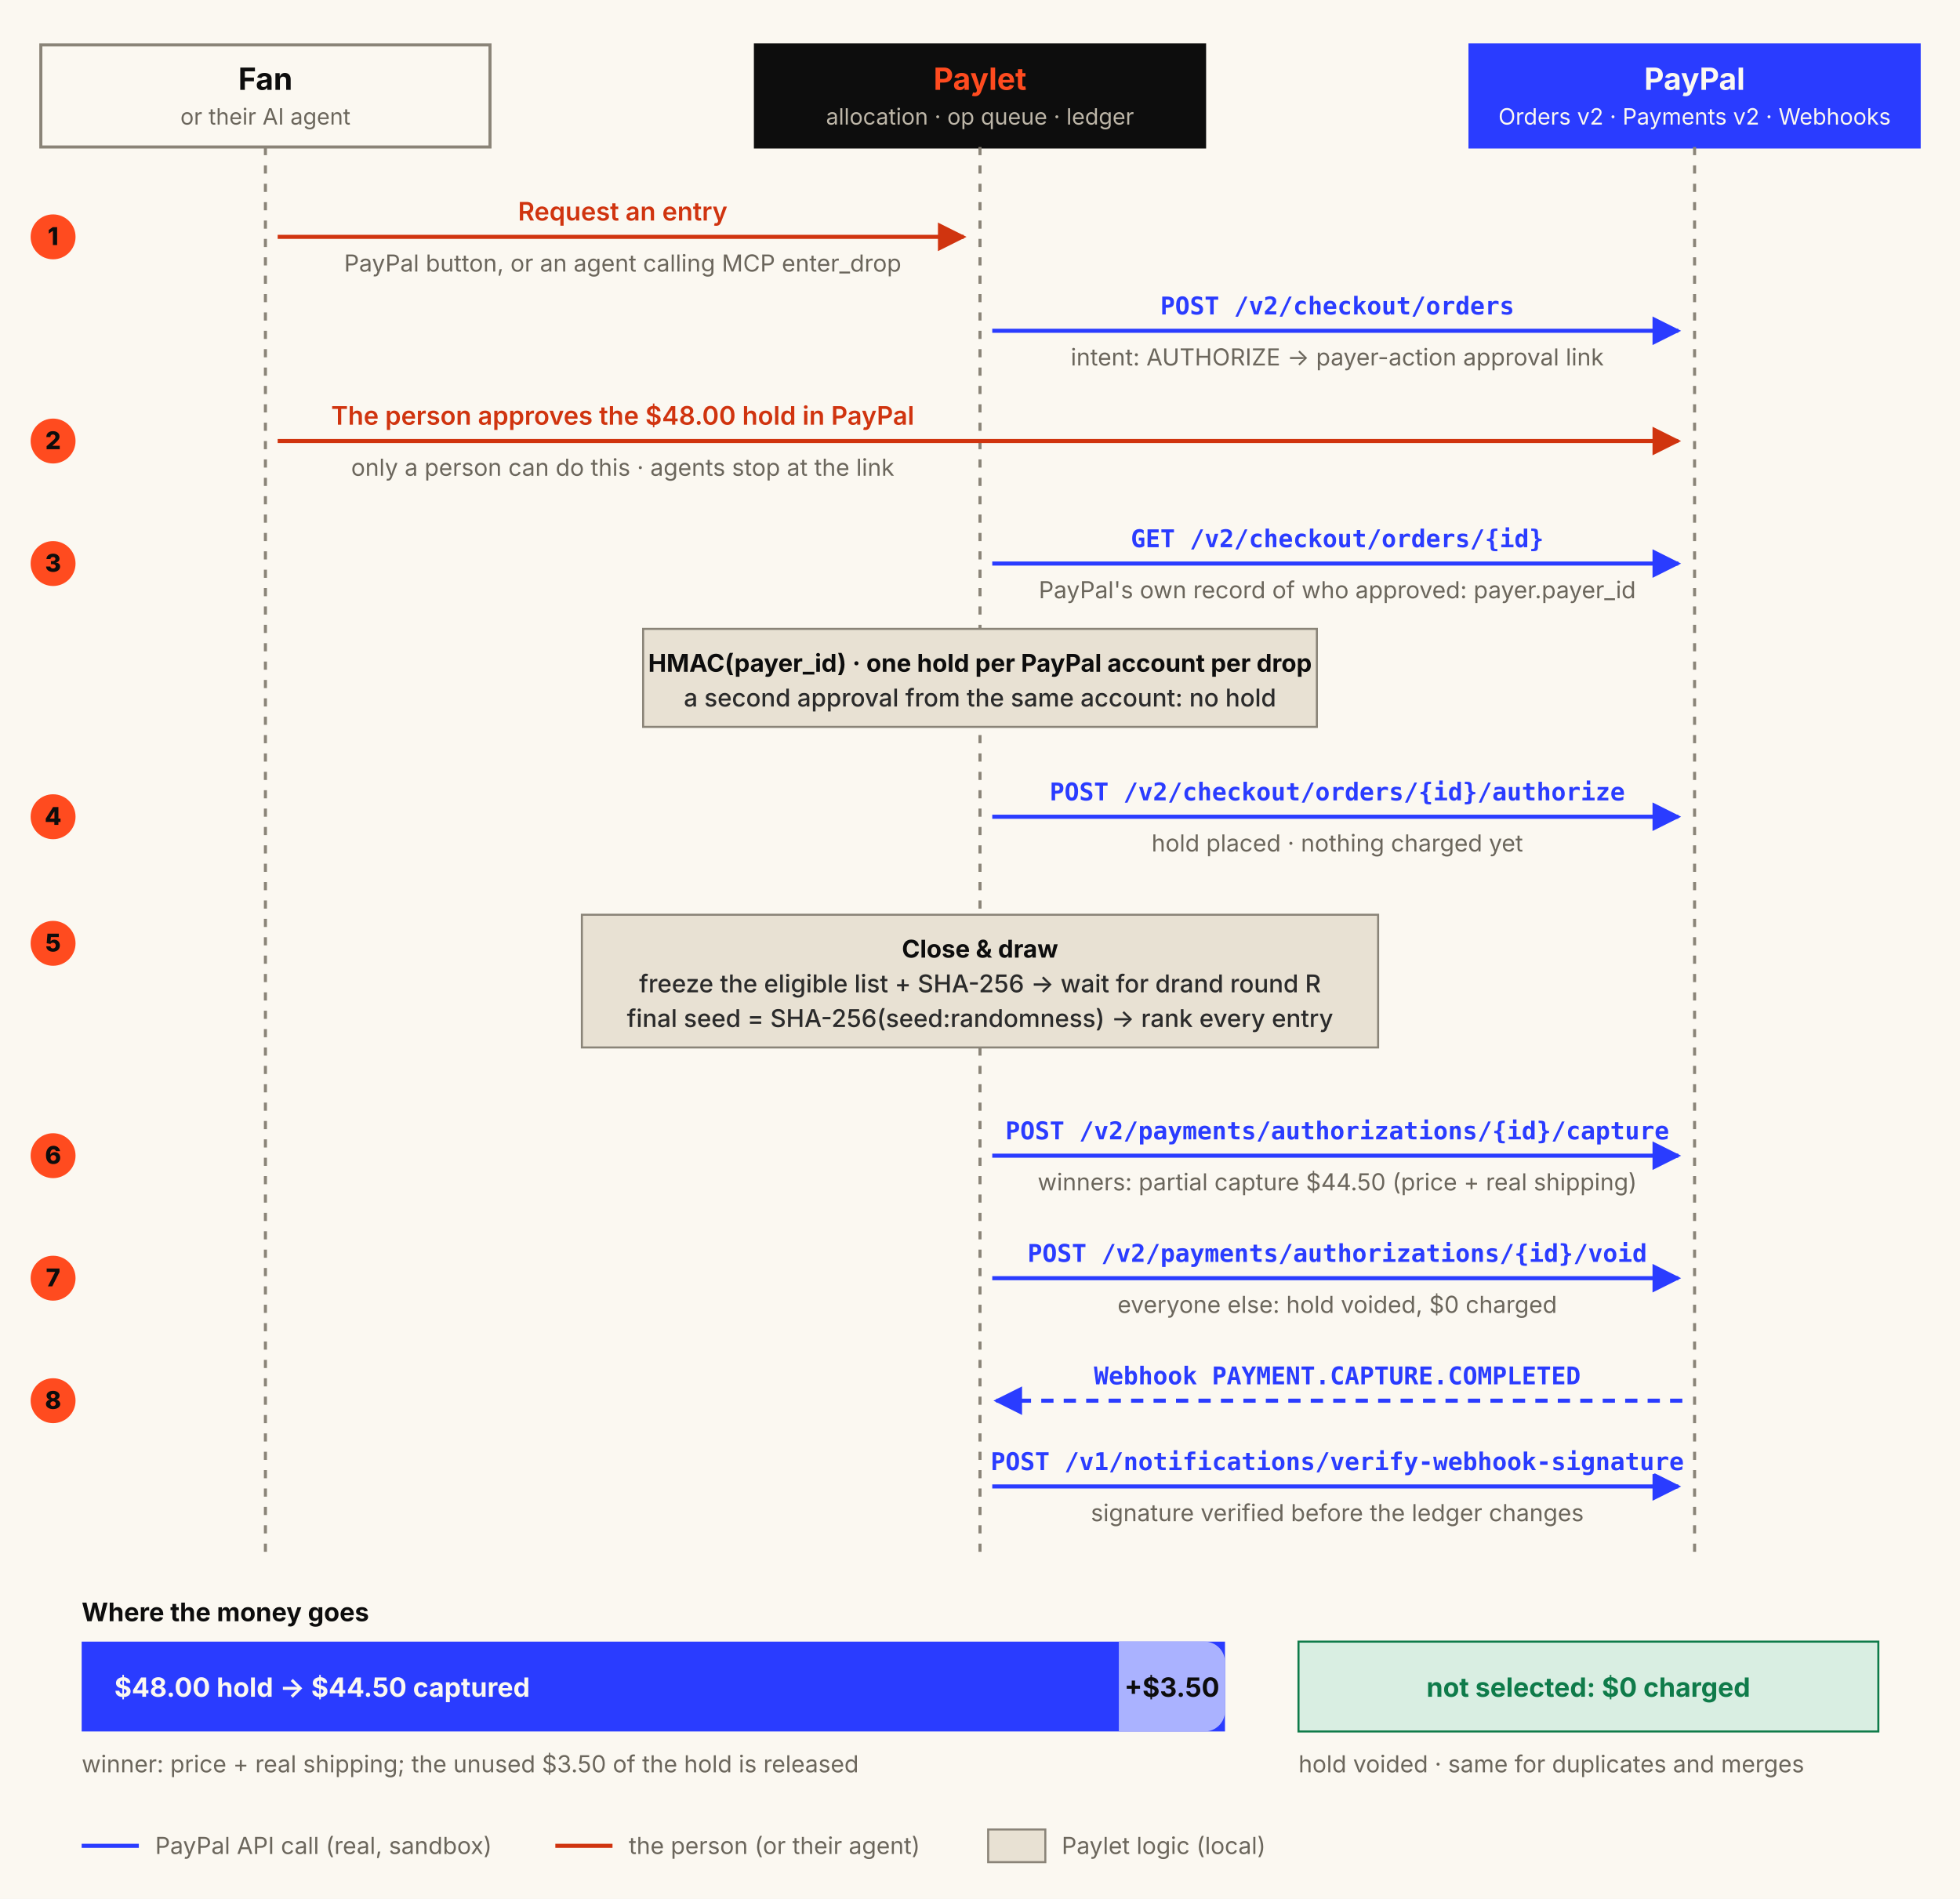
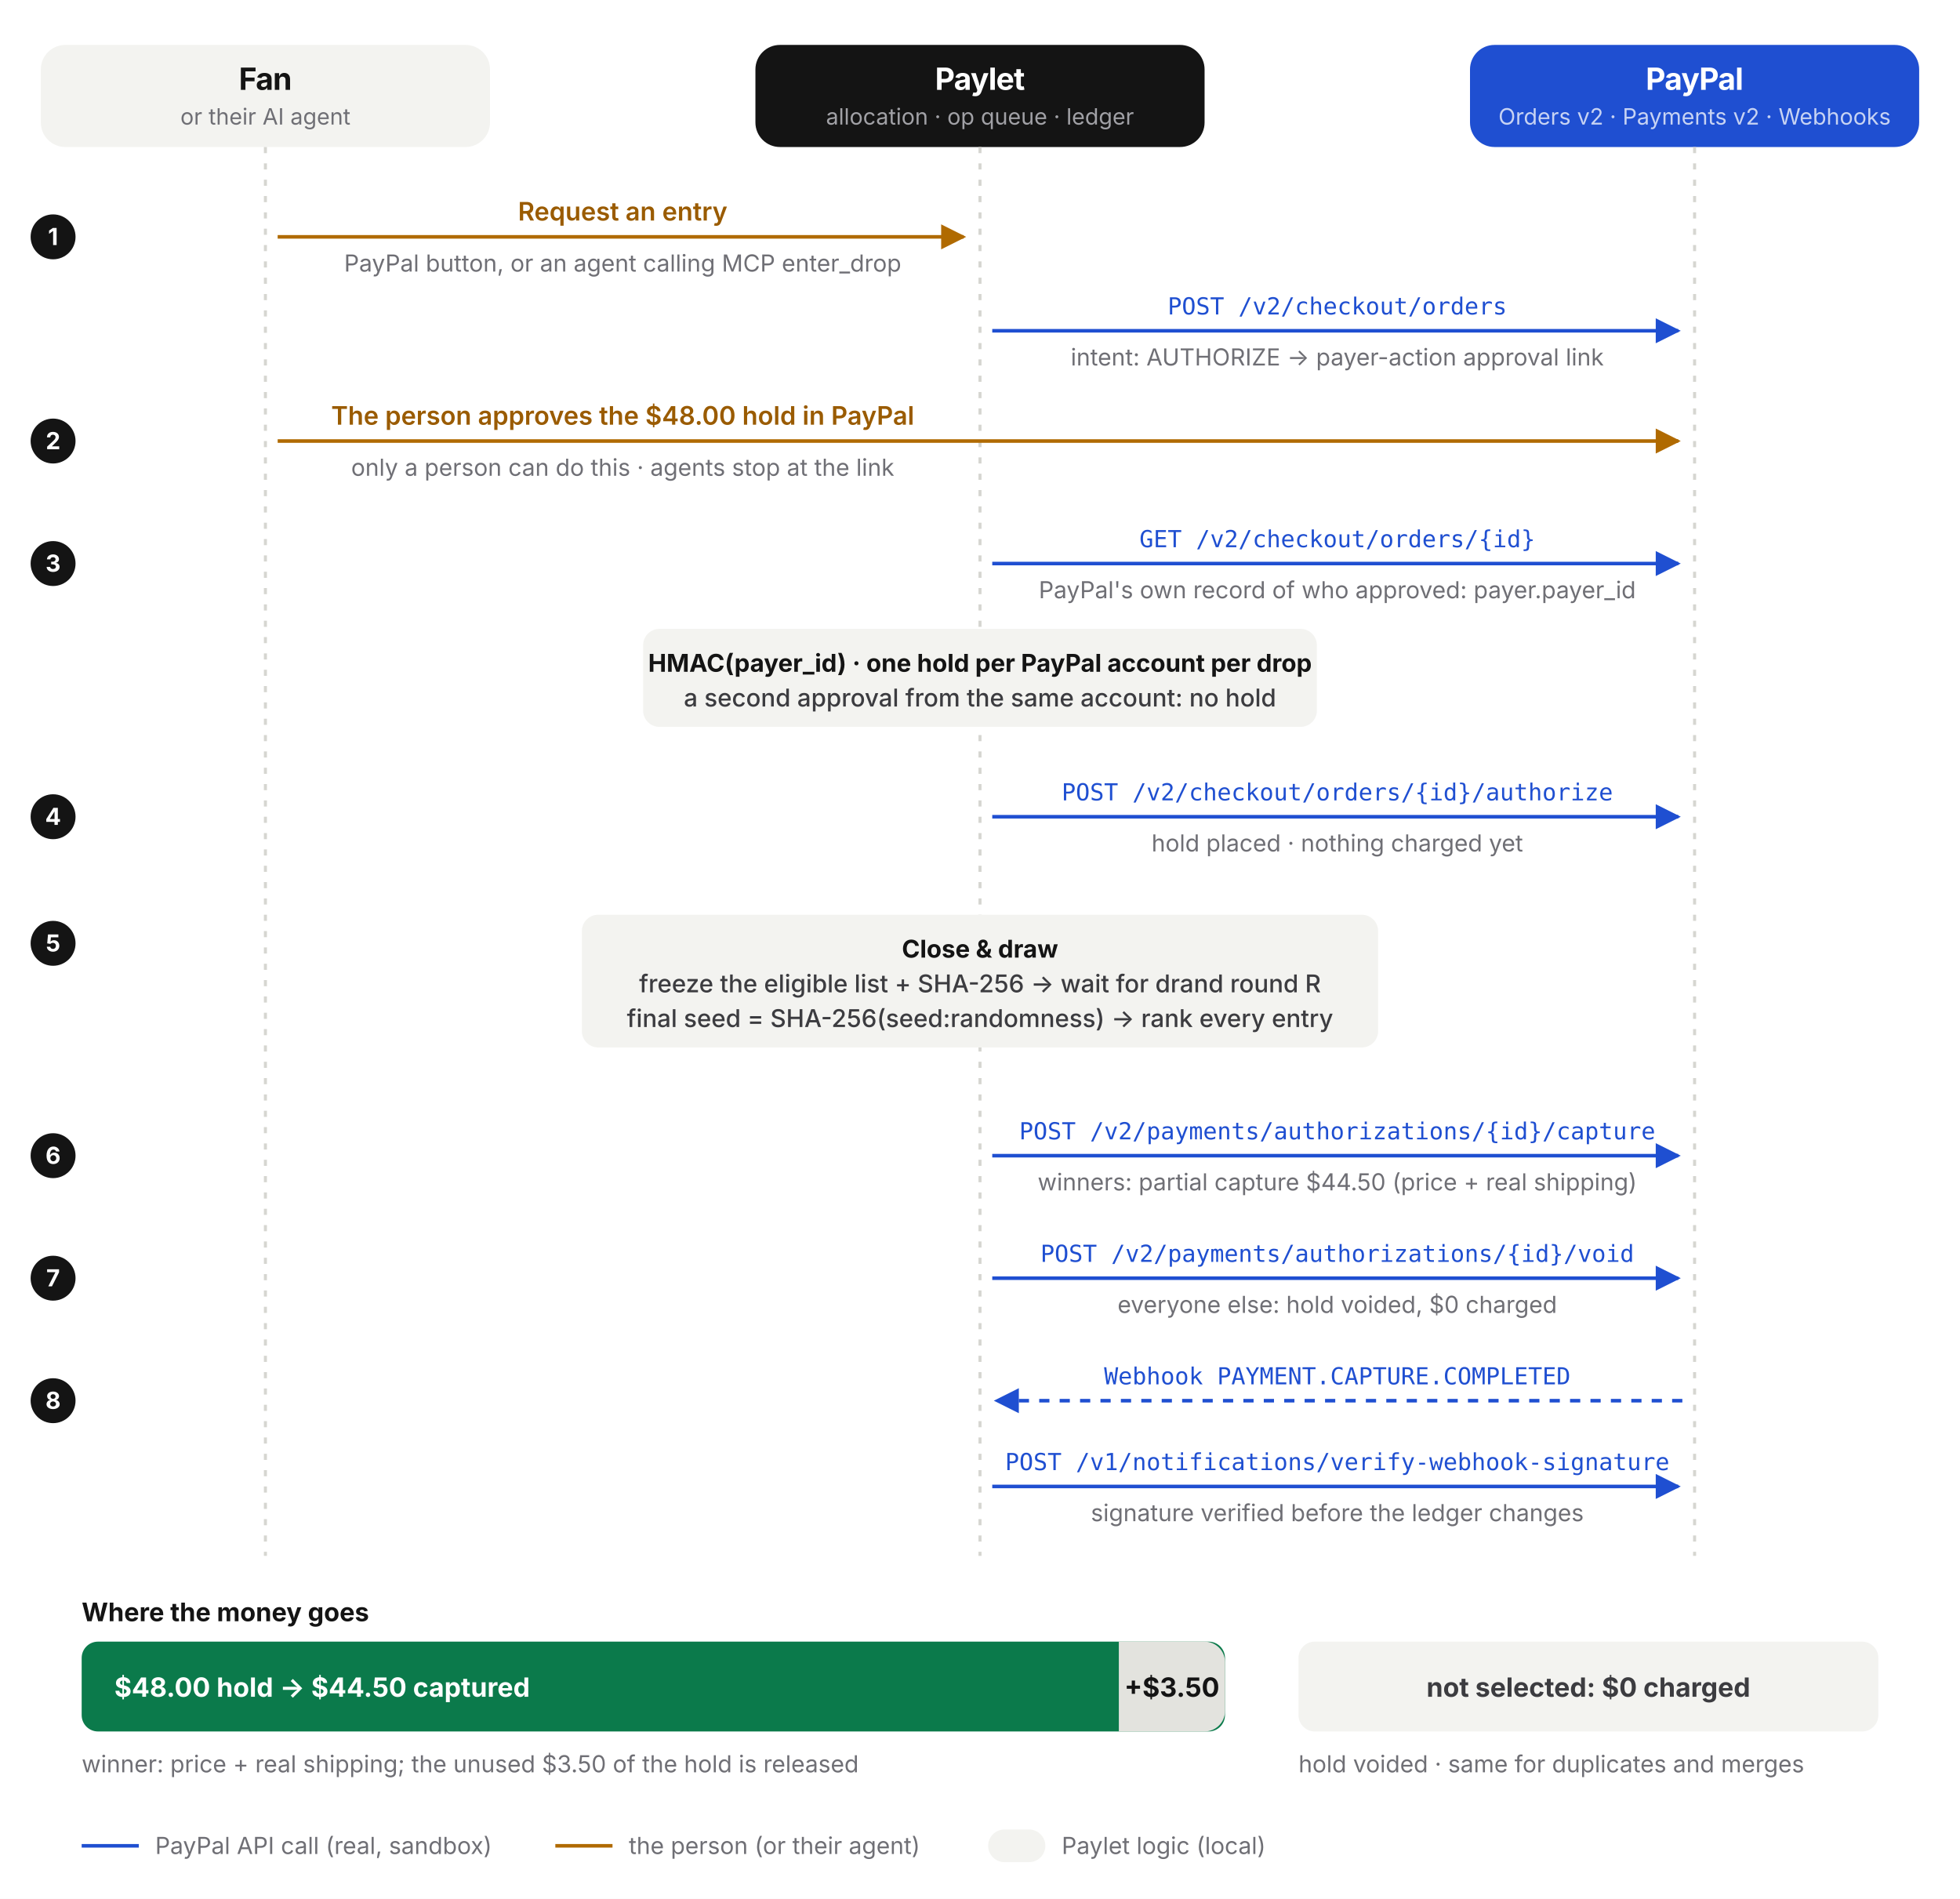
- <svg xmlns="http://www.w3.org/2000/svg" id="paylet-seq" viewBox="0 0 960 930" width="960" height="930" role="img" aria-labelledby="paylet-seq-title paylet-seq-desc" font-family="'Inter Tight', Inter, ui-sans-serif, system-ui, -apple-system, 'Segoe UI', Roboto, sans-serif">
+ <svg xmlns="http://www.w3.org/2000/svg" id="paylet-seq" viewBox="0 0 960 930" width="960" height="930" role="img" aria-labelledby="paylet-seq-title paylet-seq-desc" font-family="Inter, ui-sans-serif, system-ui, -apple-system, 'Segoe UI', Roboto, sans-serif">
  <style>
- #paylet-seq .bg { fill: var(--seq-bg, #fbf8f1); }
- #paylet-seq .life { stroke: #8a8478; stroke-width: 1.5; stroke-dasharray: 4 5; }
- #paylet-seq .hd { stroke-width: 1.5; }
- #paylet-seq .hd.fan { fill: #fbf8f1; stroke: #8a8478; }
- #paylet-seq .hd.paylet { fill: #0d0d0d; stroke: #0d0d0d; }
- #paylet-seq .hd.paypal { fill: var(--real, #2a3cff); stroke: var(--real, #2a3cff); }
- #paylet-seq .hdt { font-size: 15px; font-weight: 750; fill: #0d0d0d; }
- #paylet-seq .hds { font-size: 11px; fill: #6b665c; }
- #paylet-seq .hdt.paylet { fill: #ff4b1f; }
- #paylet-seq .hds.paylet { fill: #bdb6a8; }
- #paylet-seq .hdt.paypal, #paylet-seq .hds.paypal { fill: #fbf8f1; }
- #paylet-seq .ln { stroke-width: 2; fill: none; }
- #paylet-seq .ln.real { stroke: var(--real, #2a3cff); }
- #paylet-seq .ln.person { stroke: var(--plum, #d0340f); }
- #paylet-seq .ln.dash { stroke-dasharray: 6 5; }
- #paylet-seq .lbl { font-size: 12.5px; font-weight: 600; paint-order: stroke; stroke: var(--seq-bg, #fbf8f1); stroke-width: 4px; stroke-linejoin: round; }
- #paylet-seq .lbl.mono { font-family: 'JetBrains Mono', ui-monospace, 'SF Mono', Consolas, monospace; font-size: 12px; }
- #paylet-seq .lbl.real { fill: var(--real, #2a3cff); }
- #paylet-seq .lbl.person { fill: var(--plum, #d0340f); }
- #paylet-seq .lbl.local { fill: #2b2b2b; font-weight: 500; font-size: 12px; stroke: none; }
- #paylet-seq .lbl.strong { font-weight: 700; fill: #0d0d0d; }
- #paylet-seq .cap { font-size: 11.5px; fill: #6b665c; }
- #paylet-seq .note { fill: #e8e1d3; stroke: #8a8478; stroke-width: 1; }
- #paylet-seq .num { fill: #ff4b1f; }
- #paylet-seq .numt { font-size: 12px; font-weight: 800; fill: #0d0d0d; }
- #paylet-seq .m-cap { fill: var(--real, #2a3cff); }
- #paylet-seq .m-rel { fill: #aab2ff; }
- #paylet-seq .m-zero { fill: #d9eee2; stroke: #0f7b4a; }
- #paylet-seq .mt { font-size: 13px; font-weight: 700; fill: #0d0d0d; }
- #paylet-seq .mt.w { fill: #fbf8f1; }
- #paylet-seq .mt.z { fill: #0f7b4a; }
+ #paylet-seq .bg { fill: var(--seq-bg, #ffffff); }
+ #paylet-seq .life { stroke: #d6d6d1; stroke-width: 1.5; stroke-dasharray: 3 5; }
+ #paylet-seq .hd { stroke: none; }
+ #paylet-seq .hd.fan { fill: #f3f3f0; }
+ #paylet-seq .hd.paylet { fill: #141414; }
+ #paylet-seq .hd.paypal { fill: #1f4fd1; }
+ #paylet-seq .hdt { font-size: 15px; font-weight: 650; letter-spacing: -0.02em; fill: #141414; }
+ #paylet-seq .hds { font-size: 11px; fill: #6f6f75; }
+ #paylet-seq .hdt.paylet { fill: #ffffff; }
+ #paylet-seq .hds.paylet { fill: #a1a1a6; }
+ #paylet-seq .hdt.paypal, #paylet-seq .hds.paypal { fill: #ffffff; }
+ #paylet-seq .hds.paypal { fill-opacity: 0.75; }
+ #paylet-seq .ln { stroke-width: 1.75; fill: none; }
+ #paylet-seq .ln.real { stroke: #1f4fd1; }
+ #paylet-seq .ln.person { stroke: #b06a00; }
+ #paylet-seq .ln.dash { stroke-dasharray: 5 5; }
+ #paylet-seq .lbl { font-size: 12.5px; font-weight: 600; paint-order: stroke; stroke: var(--seq-bg, #ffffff); stroke-width: 4px; stroke-linejoin: round; }
+ #paylet-seq .lbl.mono { font-family: 'JetBrains Mono', ui-monospace, 'SF Mono', Consolas, monospace; font-size: 11.5px; font-weight: 500; }
+ #paylet-seq .lbl.real { fill: #1f4fd1; }
+ #paylet-seq .lbl.person { fill: #9a5b00; }
+ #paylet-seq .lbl.local { fill: #3c3c40; font-weight: 500; font-size: 12px; stroke: none; }
+ #paylet-seq .lbl.strong { font-weight: 650; fill: #141414; }
+ #paylet-seq .cap { font-size: 11.5px; fill: #6f6f75; }
+ #paylet-seq .note { fill: #f3f3f0; stroke: none; }
+ #paylet-seq .num { fill: #141414; }
+ #paylet-seq .numt { font-size: 11.5px; font-weight: 650; fill: #ffffff; }
+ #paylet-seq .m-cap { fill: #0b7a4b; }
+ #paylet-seq .m-rel { fill: #e3e3de; }
+ #paylet-seq .m-zero { fill: #f3f3f0; stroke: none; }
+ #paylet-seq .mt { font-size: 13px; font-weight: 650; fill: #141414; }
+ #paylet-seq .mt.w { fill: #ffffff; }
+ #paylet-seq .mt.z { fill: #3c3c40; }
#paylet-seq.reveal .seq-step { opacity: 0.08; transition: opacity 0.45s ease; }
#paylet-seq.reveal .seq-step.on { opacity: 1; }
</style>
  <defs>
    <marker id="ah-real" viewBox="0 0 10 10" refX="9" refY="5" markerWidth="7" markerHeight="7" orient="auto-start-reverse">
-       <path d="M0 0L10 5L0 10z" fill="#2a3cff" />
+       <path d="M0 0L10 5L0 10z" fill="#1f4fd1" />
    </marker>
    <marker id="ah-person" viewBox="0 0 10 10" refX="9" refY="5" markerWidth="7" markerHeight="7" orient="auto-start-reverse">
-       <path d="M0 0L10 5L0 10z" fill="#d0340f" />
+       <path d="M0 0L10 5L0 10z" fill="#b06a00" />
    </marker>
  </defs>
  <rect class="bg" x="0" y="0" width="960" height="930" rx="0" />
-   <rect class="hd fan" x="20" y="22" width="220" height="50" rx="0" />
+   <rect class="hd fan" x="20" y="22" width="220" height="50" rx="12" />
  <text class="hdt fan" x="130" y="44" text-anchor="middle">Fan</text>
  <text class="hds fan" x="130" y="61" text-anchor="middle">or their AI agent</text>
-   <rect class="hd paylet" x="370" y="22" width="220" height="50" rx="0" />
+   <rect class="hd paylet" x="370" y="22" width="220" height="50" rx="12" />
  <text class="hdt paylet" x="480" y="44" text-anchor="middle">Paylet</text>
  <text class="hds paylet" x="480" y="61" text-anchor="middle">allocation · op queue · ledger</text>
-   <rect class="hd paypal" x="720" y="22" width="220" height="50" rx="0" />
+   <rect class="hd paypal" x="720" y="22" width="220" height="50" rx="12" />
  <text class="hdt paypal" x="830" y="44" text-anchor="middle">PayPal</text>
  <text class="hds paypal" x="830" y="61" text-anchor="middle">Orders v2 · Payments v2 · Webhooks</text>
  <line class="life" x1="130" y1="72" x2="130" y2="762" />
  <line class="life" x1="480" y1="72" x2="480" y2="762" />
  <line class="life" x1="830" y1="72" x2="830" y2="762" />
  <g class="seq-step step-1">
    <circle class="num" cx="26" cy="116" r="11" />
    <text class="numt" x="26" y="120" text-anchor="middle">1</text>
    <line class="ln person" x1="136" y1="116" x2="472" y2="116" marker-end="url(#ah-person)" />
    <text class="lbl person" x="305" y="108" text-anchor="middle">Request an entry</text>
    <text class="cap" x="305" y="133" text-anchor="middle">PayPal button, or an agent calling MCP enter_drop</text>
    <line class="ln real" x1="486" y1="162" x2="822" y2="162" marker-end="url(#ah-real)" />
    <text class="lbl real mono" x="655" y="154" text-anchor="middle">POST /v2/checkout/orders</text>
    <text class="cap" x="655" y="179" text-anchor="middle">intent: AUTHORIZE → payer-action approval link</text>
  </g>
  <g class="seq-step step-2">
    <circle class="num" cx="26" cy="216" r="11" />
    <text class="numt" x="26" y="220" text-anchor="middle">2</text>
    <line class="ln person" x1="136" y1="216" x2="822" y2="216" marker-end="url(#ah-person)" />
    <text class="lbl person" x="305" y="208" text-anchor="middle">The person approves the $48.00 hold in PayPal</text>
    <text class="cap" x="305" y="233" text-anchor="middle">only a person can do this · agents stop at the link</text>
  </g>
  <g class="seq-step step-3">
    <circle class="num" cx="26" cy="276" r="11" />
    <text class="numt" x="26" y="280" text-anchor="middle">3</text>
    <line class="ln real" x1="486" y1="276" x2="822" y2="276" marker-end="url(#ah-real)" />
    <text class="lbl real mono" x="655" y="268" text-anchor="middle">GET /v2/checkout/orders/{id}</text>
    <text class="cap" x="655" y="293" text-anchor="middle">PayPal's own record of who approved: payer.payer_id</text>
-     <rect class="note" x="315" y="308" width="330" height="48" rx="0" />
+     <rect class="note" x="315" y="308" width="330" height="48" rx="8" />
    <text class="lbl local strong" x="480" y="329" text-anchor="middle">HMAC(payer_id) · one hold per PayPal account per drop</text>
    <text class="lbl local" x="480" y="346" text-anchor="middle">a second approval from the same account: no hold</text>
  </g>
  <g class="seq-step step-4">
    <circle class="num" cx="26" cy="400" r="11" />
    <text class="numt" x="26" y="404" text-anchor="middle">4</text>
    <line class="ln real" x1="486" y1="400" x2="822" y2="400" marker-end="url(#ah-real)" />
    <text class="lbl real mono" x="655" y="392" text-anchor="middle">POST /v2/checkout/orders/{id}/authorize</text>
    <text class="cap" x="655" y="417" text-anchor="middle">hold placed · nothing charged yet</text>
  </g>
  <g class="seq-step step-5">
    <circle class="num" cx="26" cy="462" r="11" />
    <text class="numt" x="26" y="466" text-anchor="middle">5</text>
-     <rect class="note" x="285" y="448" width="390" height="65" rx="0" />
+     <rect class="note" x="285" y="448" width="390" height="65" rx="8" />
    <text class="lbl local strong" x="480" y="469" text-anchor="middle">Close &amp; draw</text>
    <text class="lbl local" x="480" y="486" text-anchor="middle">freeze the eligible list + SHA-256 → wait for drand round R</text>
    <text class="lbl local" x="480" y="503" text-anchor="middle">final seed = SHA-256(seed:randomness) → rank every entry</text>
  </g>
  <g class="seq-step step-6">
    <circle class="num" cx="26" cy="566" r="11" />
    <text class="numt" x="26" y="570" text-anchor="middle">6</text>
    <line class="ln real" x1="486" y1="566" x2="822" y2="566" marker-end="url(#ah-real)" />
    <text class="lbl real mono" x="655" y="558" text-anchor="middle">POST /v2/payments/authorizations/{id}/capture</text>
    <text class="cap" x="655" y="583" text-anchor="middle">winners: partial capture $44.50 (price + real shipping)</text>
  </g>
  <g class="seq-step step-7">
    <circle class="num" cx="26" cy="626" r="11" />
    <text class="numt" x="26" y="630" text-anchor="middle">7</text>
    <line class="ln real" x1="486" y1="626" x2="822" y2="626" marker-end="url(#ah-real)" />
    <text class="lbl real mono" x="655" y="618" text-anchor="middle">POST /v2/payments/authorizations/{id}/void</text>
    <text class="cap" x="655" y="643" text-anchor="middle">everyone else: hold voided, $0 charged</text>
  </g>
  <g class="seq-step step-8">
    <circle class="num" cx="26" cy="686" r="11" />
    <text class="numt" x="26" y="690" text-anchor="middle">8</text>
    <line class="ln real dash" x1="824" y1="686" x2="488" y2="686" marker-end="url(#ah-real)" />
    <text class="lbl real mono" x="655" y="678" text-anchor="middle">Webhook PAYMENT.CAPTURE.COMPLETED</text>
    <line class="ln real" x1="486" y1="728" x2="822" y2="728" marker-end="url(#ah-real)" />
    <text class="lbl real mono" x="655" y="720" text-anchor="middle">POST /v1/notifications/verify-webhook-signature</text>
    <text class="cap" x="655" y="745" text-anchor="middle">signature verified before the ledger changes</text>
  </g>
  <g class="money">
    <text class="lbl strong" x="40" y="794">Where the money goes</text>
-     <rect class="m-cap" x="40" y="804" width="560" height="44" rx="0" />
+     <rect class="m-cap" x="40" y="804" width="560" height="44" rx="8" />
    <path class="m-rel" d="M548 804h42a10 10 0 0 1 10 10v24a10 10 0 0 1-10 10h-42z" />
    <text class="mt w" x="56" y="831">$48.00 hold → $44.50 captured</text>
    <text class="mt" x="574" y="831" text-anchor="middle">+$3.50</text>
    <text class="cap" x="40" y="868">winner: price + real shipping; the unused $3.50 of the hold is released</text>
-     <rect class="m-zero" x="636" y="804" width="284" height="44" rx="0" />
+     <rect class="m-zero" x="636" y="804" width="284" height="44" rx="8" />
    <text class="mt z" x="778" y="831" text-anchor="middle">not selected: $0 charged</text>
    <text class="cap" x="636" y="868">hold voided · same for duplicates and merges</text>
  </g>
  <g class="legend" transform="translate(40 908)">
    <line class="ln real" x1="0" y1="-4" x2="28" y2="-4" />
    <text class="cap" x="36" y="0">PayPal API call (real, sandbox)</text>
    <line class="ln person" x1="232" y1="-4" x2="260" y2="-4" />
    <text class="cap" x="268" y="0">the person (or their agent)</text>
-     <rect class="note" x="444" y="-12" width="28" height="16" rx="0" />
+     <rect class="note" x="444" y="-12" width="28" height="16" rx="8" />
    <text class="cap" x="480" y="0">Paylet logic (local)</text>
  </g>
</svg>
